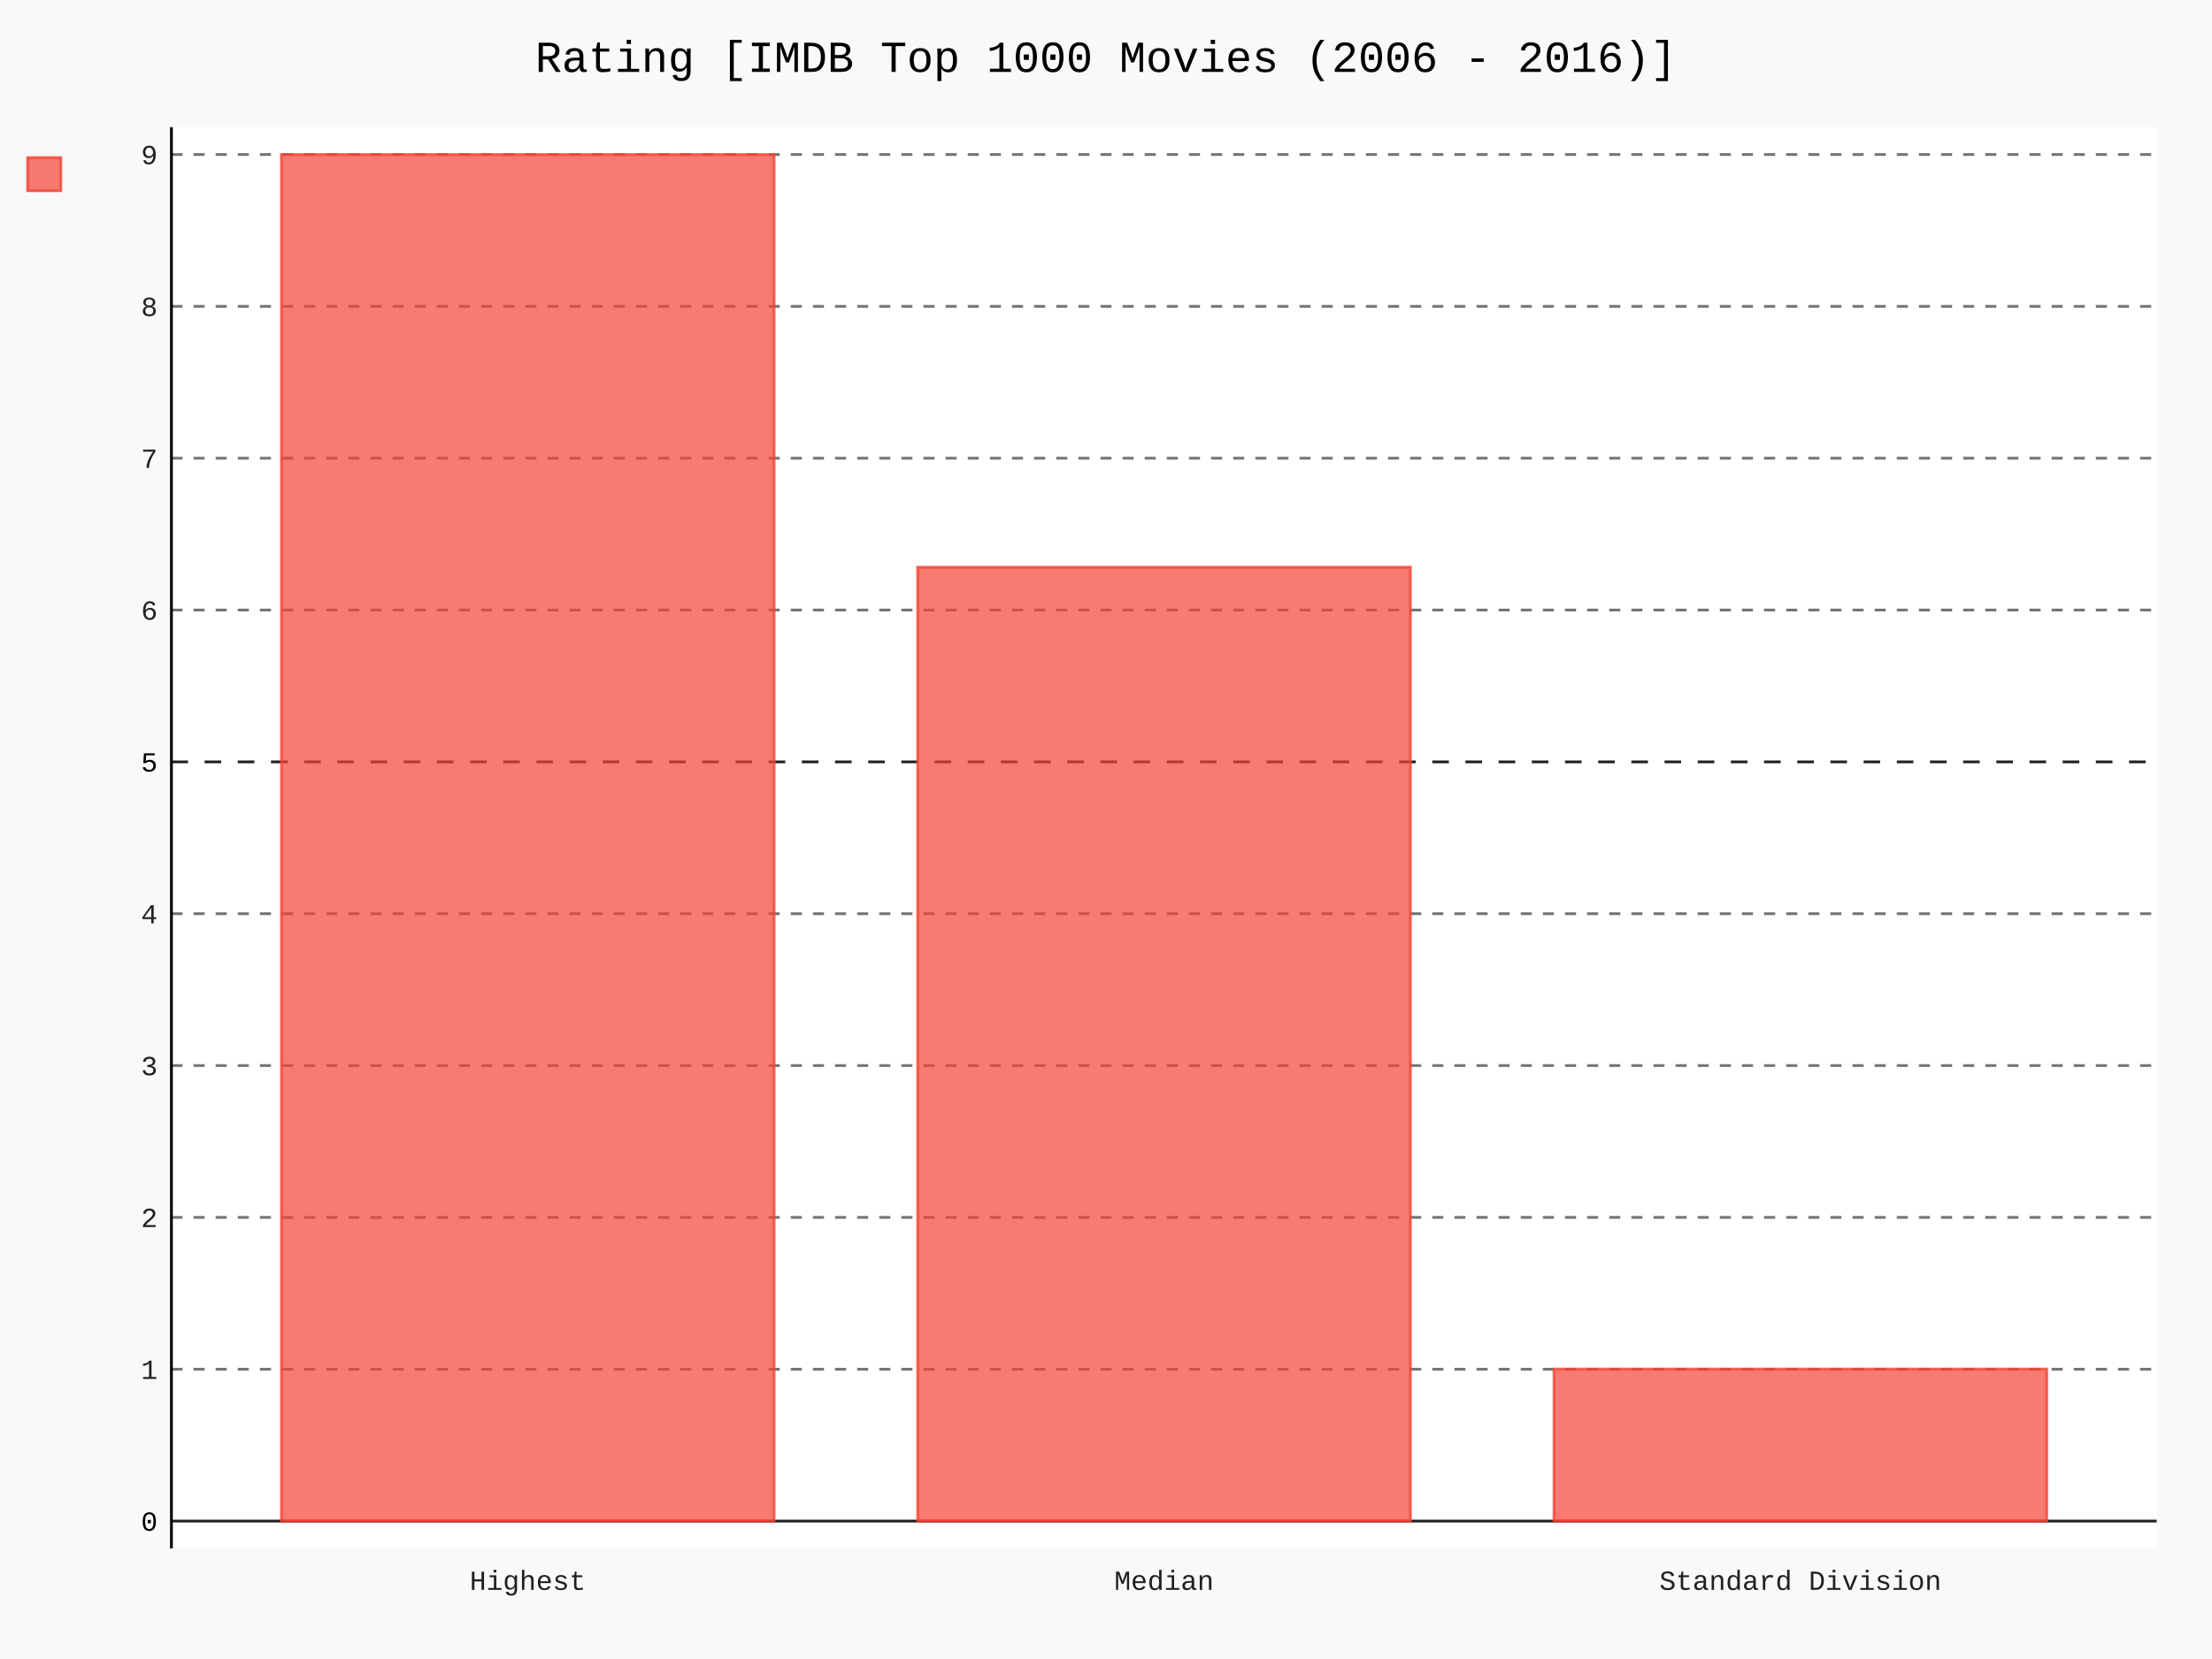
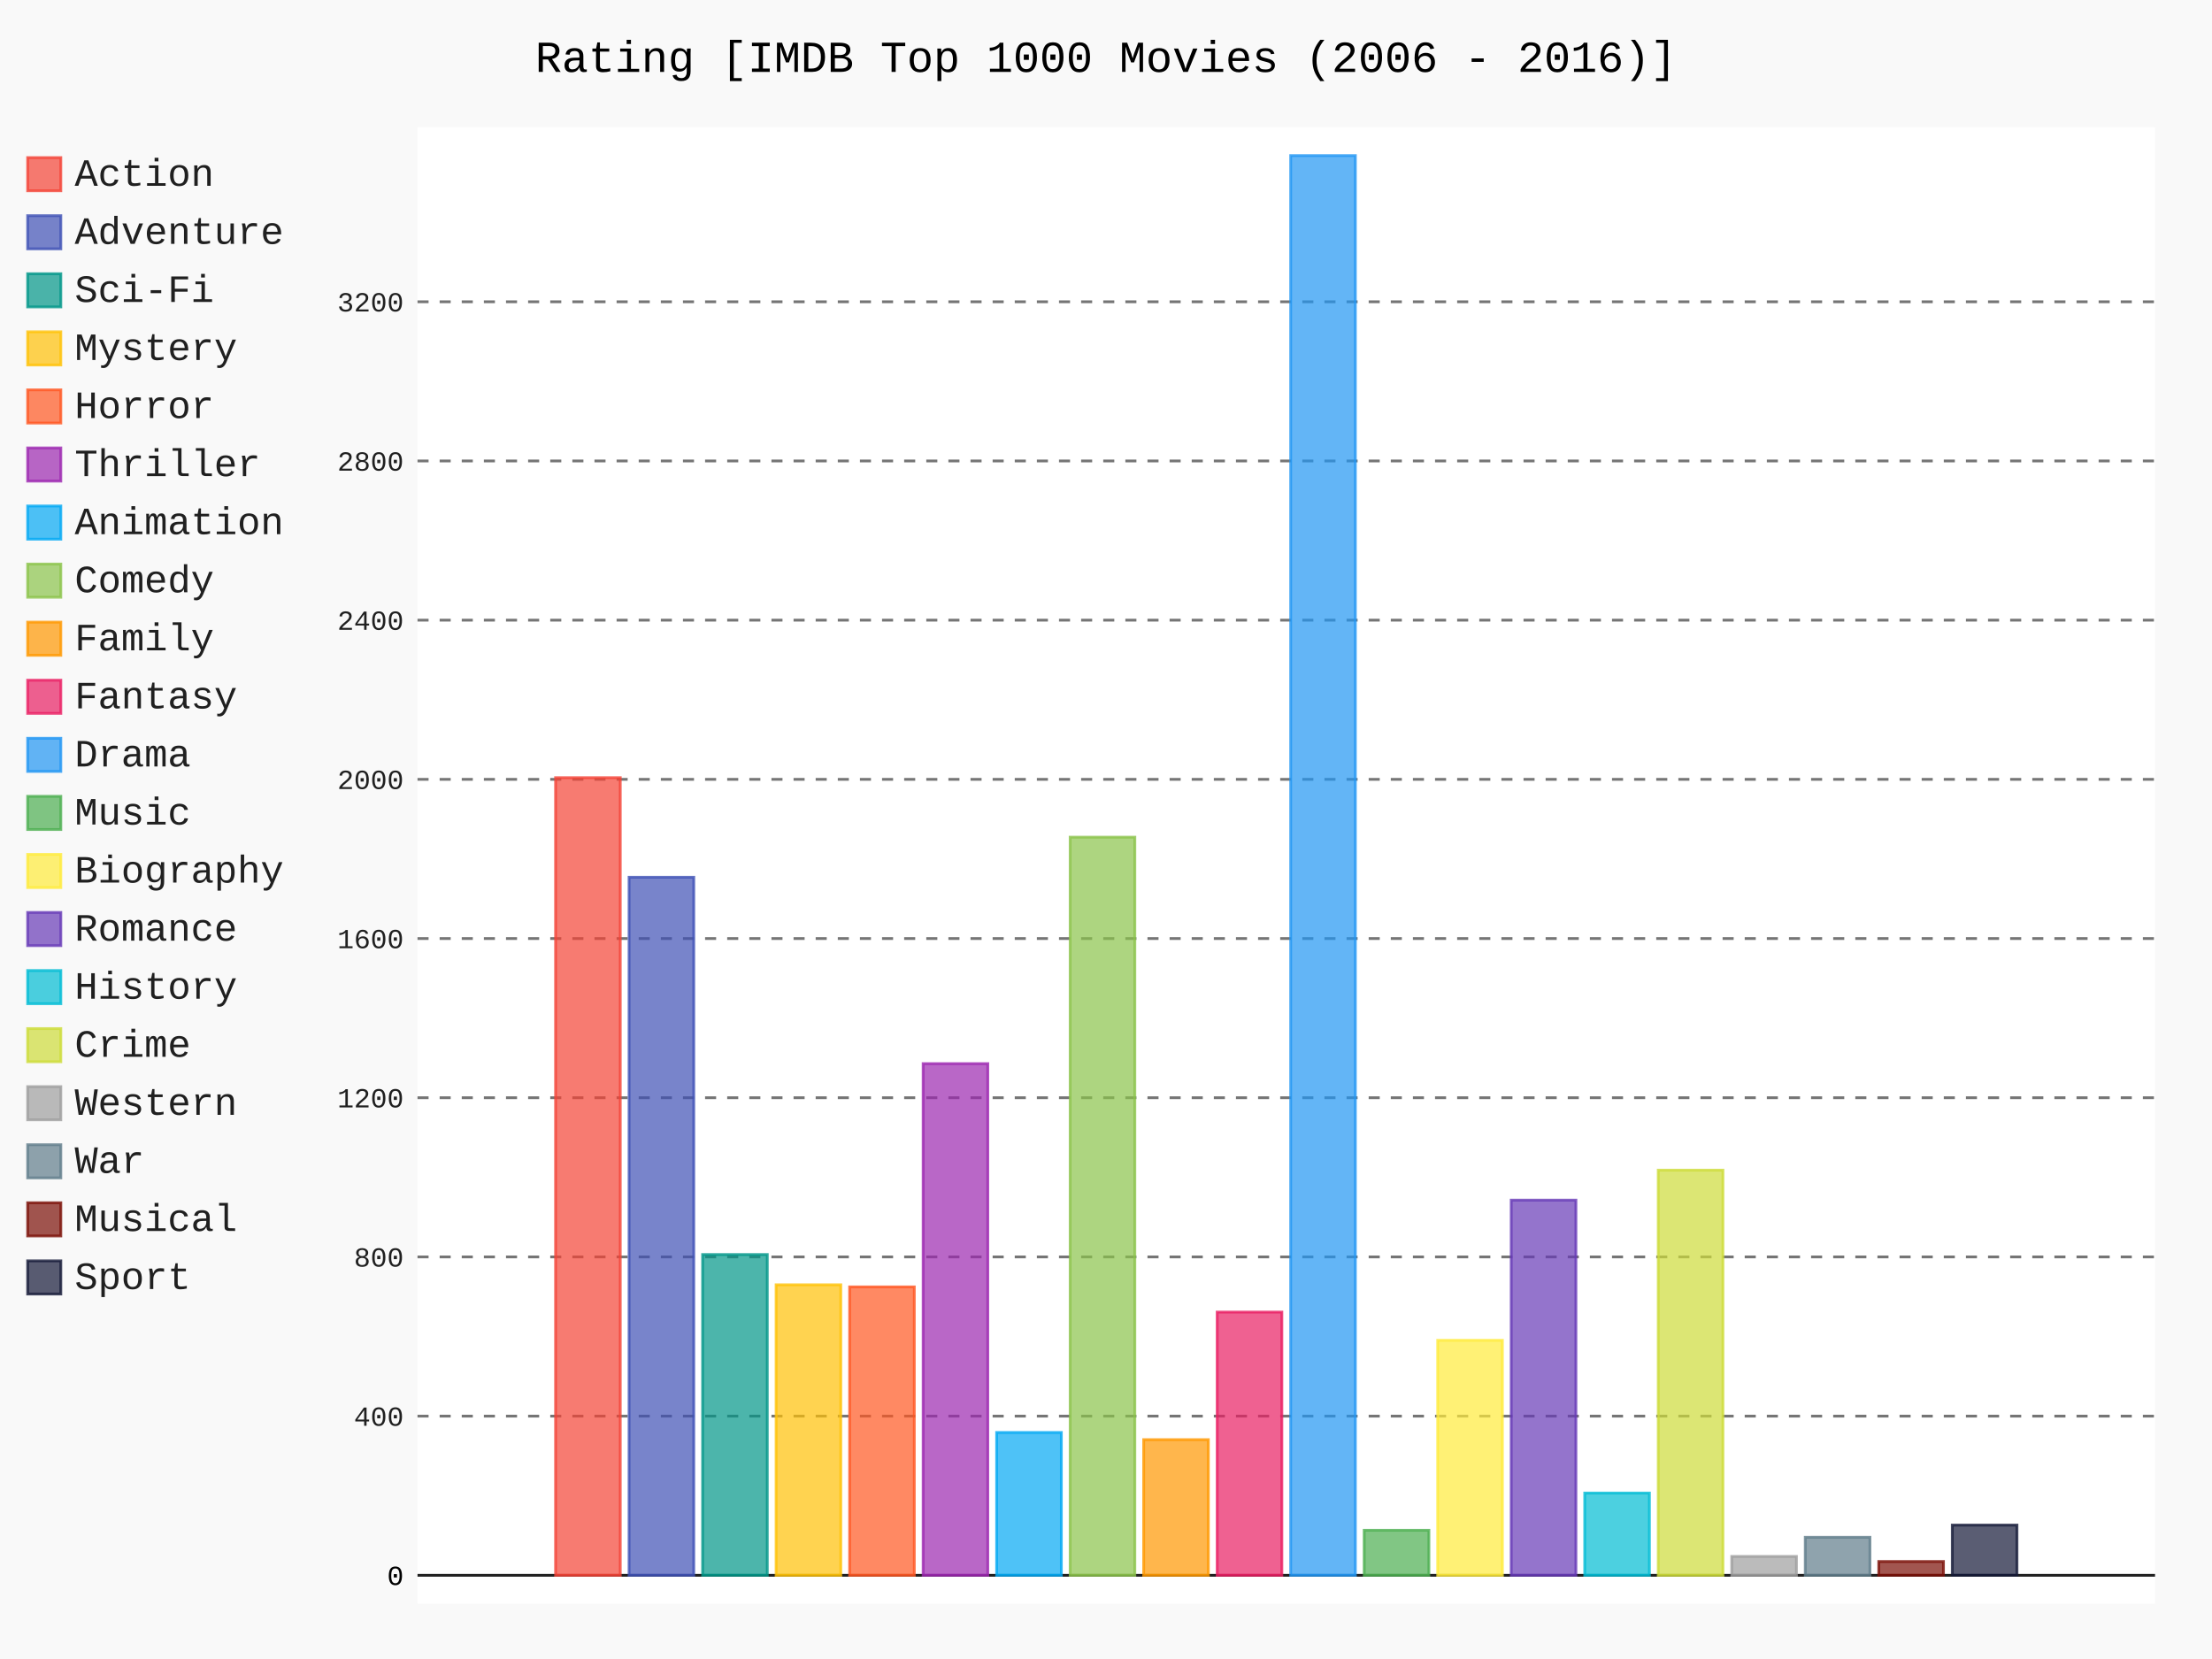
- <svg xmlns="http://www.w3.org/2000/svg" class="pygal-chart" id="chart-4f3f66e5-e4a2-46e6-8663-b994cd887071" viewBox="0 0 800 600">
+ <svg xmlns="http://www.w3.org/2000/svg" class="pygal-chart" id="chart-98b86a41-6d4a-4e68-a3ee-4b980e0b63e4" viewBox="0 0 800 600">
  <defs>
-     <style type="text/css">#chart-4f3f66e5-e4a2-46e6-8663-b994cd887071{-webkit-user-select:none;-webkit-font-smoothing:antialiased;font-family:Consolas,"Liberation Mono",Menlo,Courier,monospace}#chart-4f3f66e5-e4a2-46e6-8663-b994cd887071 .title{font-family:Consolas,"Liberation Mono",Menlo,Courier,monospace;font-size:16px}#chart-4f3f66e5-e4a2-46e6-8663-b994cd887071 .legends .legend text{font-family:Consolas,"Liberation Mono",Menlo,Courier,monospace;font-size:14px}#chart-4f3f66e5-e4a2-46e6-8663-b994cd887071 .axis text{font-family:Consolas,"Liberation Mono",Menlo,Courier,monospace;font-size:10px}#chart-4f3f66e5-e4a2-46e6-8663-b994cd887071 .axis text.major{font-family:Consolas,"Liberation Mono",Menlo,Courier,monospace;font-size:10px}#chart-4f3f66e5-e4a2-46e6-8663-b994cd887071 .text-overlay text.value{font-family:Consolas,"Liberation Mono",Menlo,Courier,monospace;font-size:16px}#chart-4f3f66e5-e4a2-46e6-8663-b994cd887071 .text-overlay text.label{font-family:Consolas,"Liberation Mono",Menlo,Courier,monospace;font-size:10px}#chart-4f3f66e5-e4a2-46e6-8663-b994cd887071 .tooltip{font-family:Consolas,"Liberation Mono",Menlo,Courier,monospace;font-size:14px}#chart-4f3f66e5-e4a2-46e6-8663-b994cd887071 text.no_data{font-family:Consolas,"Liberation Mono",Menlo,Courier,monospace;font-size:64px}
- #chart-4f3f66e5-e4a2-46e6-8663-b994cd887071{background-color:rgba(249,249,249,1)}#chart-4f3f66e5-e4a2-46e6-8663-b994cd887071 path,#chart-4f3f66e5-e4a2-46e6-8663-b994cd887071 line,#chart-4f3f66e5-e4a2-46e6-8663-b994cd887071 rect,#chart-4f3f66e5-e4a2-46e6-8663-b994cd887071 circle{-webkit-transition:150ms;-moz-transition:150ms;transition:150ms}#chart-4f3f66e5-e4a2-46e6-8663-b994cd887071 .graph &gt; .background{fill:rgba(249,249,249,1)}#chart-4f3f66e5-e4a2-46e6-8663-b994cd887071 .plot &gt; .background{fill:rgba(255,255,255,1)}#chart-4f3f66e5-e4a2-46e6-8663-b994cd887071 .graph{fill:rgba(0,0,0,.87)}#chart-4f3f66e5-e4a2-46e6-8663-b994cd887071 text.no_data{fill:rgba(0,0,0,1)}#chart-4f3f66e5-e4a2-46e6-8663-b994cd887071 .title{fill:rgba(0,0,0,1)}#chart-4f3f66e5-e4a2-46e6-8663-b994cd887071 .legends .legend text{fill:rgba(0,0,0,.87)}#chart-4f3f66e5-e4a2-46e6-8663-b994cd887071 .legends .legend:hover text{fill:rgba(0,0,0,1)}#chart-4f3f66e5-e4a2-46e6-8663-b994cd887071 .axis .line{stroke:rgba(0,0,0,1)}#chart-4f3f66e5-e4a2-46e6-8663-b994cd887071 .axis .guide.line{stroke:rgba(0,0,0,.54)}#chart-4f3f66e5-e4a2-46e6-8663-b994cd887071 .axis .major.line{stroke:rgba(0,0,0,.87)}#chart-4f3f66e5-e4a2-46e6-8663-b994cd887071 .axis text.major{fill:rgba(0,0,0,1)}#chart-4f3f66e5-e4a2-46e6-8663-b994cd887071 .axis.y .guides:hover .guide.line,#chart-4f3f66e5-e4a2-46e6-8663-b994cd887071 .line-graph .axis.x .guides:hover .guide.line,#chart-4f3f66e5-e4a2-46e6-8663-b994cd887071 .stackedline-graph .axis.x .guides:hover .guide.line,#chart-4f3f66e5-e4a2-46e6-8663-b994cd887071 .xy-graph .axis.x .guides:hover .guide.line{stroke:rgba(0,0,0,1)}#chart-4f3f66e5-e4a2-46e6-8663-b994cd887071 .axis .guides:hover text{fill:rgba(0,0,0,1)}#chart-4f3f66e5-e4a2-46e6-8663-b994cd887071 .reactive{fill-opacity:.7;stroke-opacity:.8}#chart-4f3f66e5-e4a2-46e6-8663-b994cd887071 .ci{stroke:rgba(0,0,0,.87)}#chart-4f3f66e5-e4a2-46e6-8663-b994cd887071 .reactive.active,#chart-4f3f66e5-e4a2-46e6-8663-b994cd887071 .active .reactive{fill-opacity:.8;stroke-opacity:.9;stroke-width:4}#chart-4f3f66e5-e4a2-46e6-8663-b994cd887071 .ci .reactive.active{stroke-width:1.5}#chart-4f3f66e5-e4a2-46e6-8663-b994cd887071 .series text{fill:rgba(0,0,0,1)}#chart-4f3f66e5-e4a2-46e6-8663-b994cd887071 .tooltip rect{fill:rgba(255,255,255,1);stroke:rgba(0,0,0,1);-webkit-transition:opacity 150ms;-moz-transition:opacity 150ms;transition:opacity 150ms}#chart-4f3f66e5-e4a2-46e6-8663-b994cd887071 .tooltip .label{fill:rgba(0,0,0,.87)}#chart-4f3f66e5-e4a2-46e6-8663-b994cd887071 .tooltip .label{fill:rgba(0,0,0,.87)}#chart-4f3f66e5-e4a2-46e6-8663-b994cd887071 .tooltip .legend{font-size:.8em;fill:rgba(0,0,0,.54)}#chart-4f3f66e5-e4a2-46e6-8663-b994cd887071 .tooltip .x_label{font-size:.6em;fill:rgba(0,0,0,1)}#chart-4f3f66e5-e4a2-46e6-8663-b994cd887071 .tooltip .xlink{font-size:.5em;text-decoration:underline}#chart-4f3f66e5-e4a2-46e6-8663-b994cd887071 .tooltip .value{font-size:1.5em}#chart-4f3f66e5-e4a2-46e6-8663-b994cd887071 .bound{font-size:.5em}#chart-4f3f66e5-e4a2-46e6-8663-b994cd887071 .max-value{font-size:.75em;fill:rgba(0,0,0,.54)}#chart-4f3f66e5-e4a2-46e6-8663-b994cd887071 .map-element{fill:rgba(255,255,255,1);stroke:rgba(0,0,0,.54) !important}#chart-4f3f66e5-e4a2-46e6-8663-b994cd887071 .map-element .reactive{fill-opacity:inherit;stroke-opacity:inherit}#chart-4f3f66e5-e4a2-46e6-8663-b994cd887071 .color-0,#chart-4f3f66e5-e4a2-46e6-8663-b994cd887071 .color-0 a:visited{stroke:#F44336;fill:#F44336}#chart-4f3f66e5-e4a2-46e6-8663-b994cd887071 .text-overlay .color-0 text{fill:black}
- #chart-4f3f66e5-e4a2-46e6-8663-b994cd887071 text.no_data{text-anchor:middle}#chart-4f3f66e5-e4a2-46e6-8663-b994cd887071 .guide.line{fill:none}#chart-4f3f66e5-e4a2-46e6-8663-b994cd887071 .centered{text-anchor:middle}#chart-4f3f66e5-e4a2-46e6-8663-b994cd887071 .title{text-anchor:middle}#chart-4f3f66e5-e4a2-46e6-8663-b994cd887071 .legends .legend text{fill-opacity:1}#chart-4f3f66e5-e4a2-46e6-8663-b994cd887071 .axis.x text{text-anchor:middle}#chart-4f3f66e5-e4a2-46e6-8663-b994cd887071 .axis.x:not(.web) text[transform]{text-anchor:start}#chart-4f3f66e5-e4a2-46e6-8663-b994cd887071 .axis.x:not(.web) text[transform].backwards{text-anchor:end}#chart-4f3f66e5-e4a2-46e6-8663-b994cd887071 .axis.y text{text-anchor:end}#chart-4f3f66e5-e4a2-46e6-8663-b994cd887071 .axis.y text[transform].backwards{text-anchor:start}#chart-4f3f66e5-e4a2-46e6-8663-b994cd887071 .axis.y2 text{text-anchor:start}#chart-4f3f66e5-e4a2-46e6-8663-b994cd887071 .axis.y2 text[transform].backwards{text-anchor:end}#chart-4f3f66e5-e4a2-46e6-8663-b994cd887071 .axis .guide.line{stroke-dasharray:4,4}#chart-4f3f66e5-e4a2-46e6-8663-b994cd887071 .axis .major.guide.line{stroke-dasharray:6,6}#chart-4f3f66e5-e4a2-46e6-8663-b994cd887071 .horizontal .axis.y .guide.line,#chart-4f3f66e5-e4a2-46e6-8663-b994cd887071 .horizontal .axis.y2 .guide.line,#chart-4f3f66e5-e4a2-46e6-8663-b994cd887071 .vertical .axis.x .guide.line{opacity:0}#chart-4f3f66e5-e4a2-46e6-8663-b994cd887071 .horizontal .axis.always_show .guide.line,#chart-4f3f66e5-e4a2-46e6-8663-b994cd887071 .vertical .axis.always_show .guide.line{opacity:1 !important}#chart-4f3f66e5-e4a2-46e6-8663-b994cd887071 .axis.y .guides:hover .guide.line,#chart-4f3f66e5-e4a2-46e6-8663-b994cd887071 .axis.y2 .guides:hover .guide.line,#chart-4f3f66e5-e4a2-46e6-8663-b994cd887071 .axis.x .guides:hover .guide.line{opacity:1}#chart-4f3f66e5-e4a2-46e6-8663-b994cd887071 .axis .guides:hover text{opacity:1}#chart-4f3f66e5-e4a2-46e6-8663-b994cd887071 .nofill{fill:none}#chart-4f3f66e5-e4a2-46e6-8663-b994cd887071 .subtle-fill{fill-opacity:.2}#chart-4f3f66e5-e4a2-46e6-8663-b994cd887071 .dot{stroke-width:1px;fill-opacity:1}#chart-4f3f66e5-e4a2-46e6-8663-b994cd887071 .dot.active{stroke-width:5px}#chart-4f3f66e5-e4a2-46e6-8663-b994cd887071 .dot.negative{fill:transparent}#chart-4f3f66e5-e4a2-46e6-8663-b994cd887071 text,#chart-4f3f66e5-e4a2-46e6-8663-b994cd887071 tspan{stroke:none !important}#chart-4f3f66e5-e4a2-46e6-8663-b994cd887071 .series text.active{opacity:1}#chart-4f3f66e5-e4a2-46e6-8663-b994cd887071 .tooltip rect{fill-opacity:.95;stroke-width:.5}#chart-4f3f66e5-e4a2-46e6-8663-b994cd887071 .tooltip text{fill-opacity:1}#chart-4f3f66e5-e4a2-46e6-8663-b994cd887071 .showable{visibility:hidden}#chart-4f3f66e5-e4a2-46e6-8663-b994cd887071 .showable.shown{visibility:visible}#chart-4f3f66e5-e4a2-46e6-8663-b994cd887071 .gauge-background{fill:rgba(229,229,229,1);stroke:none}#chart-4f3f66e5-e4a2-46e6-8663-b994cd887071 .bg-lines{stroke:rgba(249,249,249,1);stroke-width:2px}</style>
+     <style type="text/css">#chart-98b86a41-6d4a-4e68-a3ee-4b980e0b63e4{-webkit-user-select:none;-webkit-font-smoothing:antialiased;font-family:Consolas,"Liberation Mono",Menlo,Courier,monospace}#chart-98b86a41-6d4a-4e68-a3ee-4b980e0b63e4 .title{font-family:Consolas,"Liberation Mono",Menlo,Courier,monospace;font-size:16px}#chart-98b86a41-6d4a-4e68-a3ee-4b980e0b63e4 .legends .legend text{font-family:Consolas,"Liberation Mono",Menlo,Courier,monospace;font-size:14px}#chart-98b86a41-6d4a-4e68-a3ee-4b980e0b63e4 .axis text{font-family:Consolas,"Liberation Mono",Menlo,Courier,monospace;font-size:10px}#chart-98b86a41-6d4a-4e68-a3ee-4b980e0b63e4 .axis text.major{font-family:Consolas,"Liberation Mono",Menlo,Courier,monospace;font-size:10px}#chart-98b86a41-6d4a-4e68-a3ee-4b980e0b63e4 .text-overlay text.value{font-family:Consolas,"Liberation Mono",Menlo,Courier,monospace;font-size:16px}#chart-98b86a41-6d4a-4e68-a3ee-4b980e0b63e4 .text-overlay text.label{font-family:Consolas,"Liberation Mono",Menlo,Courier,monospace;font-size:10px}#chart-98b86a41-6d4a-4e68-a3ee-4b980e0b63e4 .tooltip{font-family:Consolas,"Liberation Mono",Menlo,Courier,monospace;font-size:14px}#chart-98b86a41-6d4a-4e68-a3ee-4b980e0b63e4 text.no_data{font-family:Consolas,"Liberation Mono",Menlo,Courier,monospace;font-size:64px}
+ #chart-98b86a41-6d4a-4e68-a3ee-4b980e0b63e4{background-color:rgba(249,249,249,1)}#chart-98b86a41-6d4a-4e68-a3ee-4b980e0b63e4 path,#chart-98b86a41-6d4a-4e68-a3ee-4b980e0b63e4 line,#chart-98b86a41-6d4a-4e68-a3ee-4b980e0b63e4 rect,#chart-98b86a41-6d4a-4e68-a3ee-4b980e0b63e4 circle{-webkit-transition:150ms;-moz-transition:150ms;transition:150ms}#chart-98b86a41-6d4a-4e68-a3ee-4b980e0b63e4 .graph &gt; .background{fill:rgba(249,249,249,1)}#chart-98b86a41-6d4a-4e68-a3ee-4b980e0b63e4 .plot &gt; .background{fill:rgba(255,255,255,1)}#chart-98b86a41-6d4a-4e68-a3ee-4b980e0b63e4 .graph{fill:rgba(0,0,0,.87)}#chart-98b86a41-6d4a-4e68-a3ee-4b980e0b63e4 text.no_data{fill:rgba(0,0,0,1)}#chart-98b86a41-6d4a-4e68-a3ee-4b980e0b63e4 .title{fill:rgba(0,0,0,1)}#chart-98b86a41-6d4a-4e68-a3ee-4b980e0b63e4 .legends .legend text{fill:rgba(0,0,0,.87)}#chart-98b86a41-6d4a-4e68-a3ee-4b980e0b63e4 .legends .legend:hover text{fill:rgba(0,0,0,1)}#chart-98b86a41-6d4a-4e68-a3ee-4b980e0b63e4 .axis .line{stroke:rgba(0,0,0,1)}#chart-98b86a41-6d4a-4e68-a3ee-4b980e0b63e4 .axis .guide.line{stroke:rgba(0,0,0,.54)}#chart-98b86a41-6d4a-4e68-a3ee-4b980e0b63e4 .axis .major.line{stroke:rgba(0,0,0,.87)}#chart-98b86a41-6d4a-4e68-a3ee-4b980e0b63e4 .axis text.major{fill:rgba(0,0,0,1)}#chart-98b86a41-6d4a-4e68-a3ee-4b980e0b63e4 .axis.y .guides:hover .guide.line,#chart-98b86a41-6d4a-4e68-a3ee-4b980e0b63e4 .line-graph .axis.x .guides:hover .guide.line,#chart-98b86a41-6d4a-4e68-a3ee-4b980e0b63e4 .stackedline-graph .axis.x .guides:hover .guide.line,#chart-98b86a41-6d4a-4e68-a3ee-4b980e0b63e4 .xy-graph .axis.x .guides:hover .guide.line{stroke:rgba(0,0,0,1)}#chart-98b86a41-6d4a-4e68-a3ee-4b980e0b63e4 .axis .guides:hover text{fill:rgba(0,0,0,1)}#chart-98b86a41-6d4a-4e68-a3ee-4b980e0b63e4 .reactive{fill-opacity:.7;stroke-opacity:.8}#chart-98b86a41-6d4a-4e68-a3ee-4b980e0b63e4 .ci{stroke:rgba(0,0,0,.87)}#chart-98b86a41-6d4a-4e68-a3ee-4b980e0b63e4 .reactive.active,#chart-98b86a41-6d4a-4e68-a3ee-4b980e0b63e4 .active .reactive{fill-opacity:.8;stroke-opacity:.9;stroke-width:4}#chart-98b86a41-6d4a-4e68-a3ee-4b980e0b63e4 .ci .reactive.active{stroke-width:1.5}#chart-98b86a41-6d4a-4e68-a3ee-4b980e0b63e4 .series text{fill:rgba(0,0,0,1)}#chart-98b86a41-6d4a-4e68-a3ee-4b980e0b63e4 .tooltip rect{fill:rgba(255,255,255,1);stroke:rgba(0,0,0,1);-webkit-transition:opacity 150ms;-moz-transition:opacity 150ms;transition:opacity 150ms}#chart-98b86a41-6d4a-4e68-a3ee-4b980e0b63e4 .tooltip .label{fill:rgba(0,0,0,.87)}#chart-98b86a41-6d4a-4e68-a3ee-4b980e0b63e4 .tooltip .label{fill:rgba(0,0,0,.87)}#chart-98b86a41-6d4a-4e68-a3ee-4b980e0b63e4 .tooltip .legend{font-size:.8em;fill:rgba(0,0,0,.54)}#chart-98b86a41-6d4a-4e68-a3ee-4b980e0b63e4 .tooltip .x_label{font-size:.6em;fill:rgba(0,0,0,1)}#chart-98b86a41-6d4a-4e68-a3ee-4b980e0b63e4 .tooltip .xlink{font-size:.5em;text-decoration:underline}#chart-98b86a41-6d4a-4e68-a3ee-4b980e0b63e4 .tooltip .value{font-size:1.5em}#chart-98b86a41-6d4a-4e68-a3ee-4b980e0b63e4 .bound{font-size:.5em}#chart-98b86a41-6d4a-4e68-a3ee-4b980e0b63e4 .max-value{font-size:.75em;fill:rgba(0,0,0,.54)}#chart-98b86a41-6d4a-4e68-a3ee-4b980e0b63e4 .map-element{fill:rgba(255,255,255,1);stroke:rgba(0,0,0,.54) !important}#chart-98b86a41-6d4a-4e68-a3ee-4b980e0b63e4 .map-element .reactive{fill-opacity:inherit;stroke-opacity:inherit}#chart-98b86a41-6d4a-4e68-a3ee-4b980e0b63e4 .color-0,#chart-98b86a41-6d4a-4e68-a3ee-4b980e0b63e4 .color-0 a:visited{stroke:#f44336;fill:#f44336}#chart-98b86a41-6d4a-4e68-a3ee-4b980e0b63e4 .color-1,#chart-98b86a41-6d4a-4e68-a3ee-4b980e0b63e4 .color-1 a:visited{stroke:#3f51b5;fill:#3f51b5}#chart-98b86a41-6d4a-4e68-a3ee-4b980e0b63e4 .color-2,#chart-98b86a41-6d4a-4e68-a3ee-4b980e0b63e4 .color-2 a:visited{stroke:#009688;fill:#009688}#chart-98b86a41-6d4a-4e68-a3ee-4b980e0b63e4 .color-3,#chart-98b86a41-6d4a-4e68-a3ee-4b980e0b63e4 .color-3 a:visited{stroke:#ffc107;fill:#ffc107}#chart-98b86a41-6d4a-4e68-a3ee-4b980e0b63e4 .color-4,#chart-98b86a41-6d4a-4e68-a3ee-4b980e0b63e4 .color-4 a:visited{stroke:#ff5722;fill:#ff5722}#chart-98b86a41-6d4a-4e68-a3ee-4b980e0b63e4 .color-5,#chart-98b86a41-6d4a-4e68-a3ee-4b980e0b63e4 .color-5 a:visited{stroke:#9c27b0;fill:#9c27b0}#chart-98b86a41-6d4a-4e68-a3ee-4b980e0b63e4 .color-6,#chart-98b86a41-6d4a-4e68-a3ee-4b980e0b63e4 .color-6 a:visited{stroke:#03a9f4;fill:#03a9f4}#chart-98b86a41-6d4a-4e68-a3ee-4b980e0b63e4 .color-7,#chart-98b86a41-6d4a-4e68-a3ee-4b980e0b63e4 .color-7 a:visited{stroke:#8bc34a;fill:#8bc34a}#chart-98b86a41-6d4a-4e68-a3ee-4b980e0b63e4 .color-8,#chart-98b86a41-6d4a-4e68-a3ee-4b980e0b63e4 .color-8 a:visited{stroke:#ff9800;fill:#ff9800}#chart-98b86a41-6d4a-4e68-a3ee-4b980e0b63e4 .color-9,#chart-98b86a41-6d4a-4e68-a3ee-4b980e0b63e4 .color-9 a:visited{stroke:#e91e63;fill:#e91e63}#chart-98b86a41-6d4a-4e68-a3ee-4b980e0b63e4 .color-10,#chart-98b86a41-6d4a-4e68-a3ee-4b980e0b63e4 .color-10 a:visited{stroke:#2196f3;fill:#2196f3}#chart-98b86a41-6d4a-4e68-a3ee-4b980e0b63e4 .color-11,#chart-98b86a41-6d4a-4e68-a3ee-4b980e0b63e4 .color-11 a:visited{stroke:#4caf50;fill:#4caf50}#chart-98b86a41-6d4a-4e68-a3ee-4b980e0b63e4 .color-12,#chart-98b86a41-6d4a-4e68-a3ee-4b980e0b63e4 .color-12 a:visited{stroke:#ffeb3b;fill:#ffeb3b}#chart-98b86a41-6d4a-4e68-a3ee-4b980e0b63e4 .color-13,#chart-98b86a41-6d4a-4e68-a3ee-4b980e0b63e4 .color-13 a:visited{stroke:#673ab7;fill:#673ab7}#chart-98b86a41-6d4a-4e68-a3ee-4b980e0b63e4 .color-14,#chart-98b86a41-6d4a-4e68-a3ee-4b980e0b63e4 .color-14 a:visited{stroke:#00bcd4;fill:#00bcd4}#chart-98b86a41-6d4a-4e68-a3ee-4b980e0b63e4 .color-15,#chart-98b86a41-6d4a-4e68-a3ee-4b980e0b63e4 .color-15 a:visited{stroke:#cddc39;fill:#cddc39}#chart-98b86a41-6d4a-4e68-a3ee-4b980e0b63e4 .color-16,#chart-98b86a41-6d4a-4e68-a3ee-4b980e0b63e4 .color-16 a:visited{stroke:#9e9e9e;fill:#9e9e9e}#chart-98b86a41-6d4a-4e68-a3ee-4b980e0b63e4 .color-17,#chart-98b86a41-6d4a-4e68-a3ee-4b980e0b63e4 .color-17 a:visited{stroke:#607d8b;fill:#607d8b}#chart-98b86a41-6d4a-4e68-a3ee-4b980e0b63e4 .color-18,#chart-98b86a41-6d4a-4e68-a3ee-4b980e0b63e4 .color-18 a:visited{stroke:#7b0f07;fill:#7b0f07}#chart-98b86a41-6d4a-4e68-a3ee-4b980e0b63e4 .color-19,#chart-98b86a41-6d4a-4e68-a3ee-4b980e0b63e4 .color-19 a:visited{stroke:#141938;fill:#141938}#chart-98b86a41-6d4a-4e68-a3ee-4b980e0b63e4 .text-overlay .color-0 text{fill:black}#chart-98b86a41-6d4a-4e68-a3ee-4b980e0b63e4 .text-overlay .color-1 text{fill:black}#chart-98b86a41-6d4a-4e68-a3ee-4b980e0b63e4 .text-overlay .color-2 text{fill:black}#chart-98b86a41-6d4a-4e68-a3ee-4b980e0b63e4 .text-overlay .color-3 text{fill:black}#chart-98b86a41-6d4a-4e68-a3ee-4b980e0b63e4 .text-overlay .color-4 text{fill:black}#chart-98b86a41-6d4a-4e68-a3ee-4b980e0b63e4 .text-overlay .color-5 text{fill:black}#chart-98b86a41-6d4a-4e68-a3ee-4b980e0b63e4 .text-overlay .color-6 text{fill:black}#chart-98b86a41-6d4a-4e68-a3ee-4b980e0b63e4 .text-overlay .color-7 text{fill:black}#chart-98b86a41-6d4a-4e68-a3ee-4b980e0b63e4 .text-overlay .color-8 text{fill:black}#chart-98b86a41-6d4a-4e68-a3ee-4b980e0b63e4 .text-overlay .color-9 text{fill:black}#chart-98b86a41-6d4a-4e68-a3ee-4b980e0b63e4 .text-overlay .color-10 text{fill:black}#chart-98b86a41-6d4a-4e68-a3ee-4b980e0b63e4 .text-overlay .color-11 text{fill:black}#chart-98b86a41-6d4a-4e68-a3ee-4b980e0b63e4 .text-overlay .color-12 text{fill:black}#chart-98b86a41-6d4a-4e68-a3ee-4b980e0b63e4 .text-overlay .color-13 text{fill:black}#chart-98b86a41-6d4a-4e68-a3ee-4b980e0b63e4 .text-overlay .color-14 text{fill:black}#chart-98b86a41-6d4a-4e68-a3ee-4b980e0b63e4 .text-overlay .color-15 text{fill:black}#chart-98b86a41-6d4a-4e68-a3ee-4b980e0b63e4 .text-overlay .color-16 text{fill:black}#chart-98b86a41-6d4a-4e68-a3ee-4b980e0b63e4 .text-overlay .color-17 text{fill:black}#chart-98b86a41-6d4a-4e68-a3ee-4b980e0b63e4 .text-overlay .color-18 text{fill:black}#chart-98b86a41-6d4a-4e68-a3ee-4b980e0b63e4 .text-overlay .color-19 text{fill:white}
+ #chart-98b86a41-6d4a-4e68-a3ee-4b980e0b63e4 text.no_data{text-anchor:middle}#chart-98b86a41-6d4a-4e68-a3ee-4b980e0b63e4 .guide.line{fill:none}#chart-98b86a41-6d4a-4e68-a3ee-4b980e0b63e4 .centered{text-anchor:middle}#chart-98b86a41-6d4a-4e68-a3ee-4b980e0b63e4 .title{text-anchor:middle}#chart-98b86a41-6d4a-4e68-a3ee-4b980e0b63e4 .legends .legend text{fill-opacity:1}#chart-98b86a41-6d4a-4e68-a3ee-4b980e0b63e4 .axis.x text{text-anchor:middle}#chart-98b86a41-6d4a-4e68-a3ee-4b980e0b63e4 .axis.x:not(.web) text[transform]{text-anchor:start}#chart-98b86a41-6d4a-4e68-a3ee-4b980e0b63e4 .axis.x:not(.web) text[transform].backwards{text-anchor:end}#chart-98b86a41-6d4a-4e68-a3ee-4b980e0b63e4 .axis.y text{text-anchor:end}#chart-98b86a41-6d4a-4e68-a3ee-4b980e0b63e4 .axis.y text[transform].backwards{text-anchor:start}#chart-98b86a41-6d4a-4e68-a3ee-4b980e0b63e4 .axis.y2 text{text-anchor:start}#chart-98b86a41-6d4a-4e68-a3ee-4b980e0b63e4 .axis.y2 text[transform].backwards{text-anchor:end}#chart-98b86a41-6d4a-4e68-a3ee-4b980e0b63e4 .axis .guide.line{stroke-dasharray:4,4}#chart-98b86a41-6d4a-4e68-a3ee-4b980e0b63e4 .axis .major.guide.line{stroke-dasharray:6,6}#chart-98b86a41-6d4a-4e68-a3ee-4b980e0b63e4 .horizontal .axis.y .guide.line,#chart-98b86a41-6d4a-4e68-a3ee-4b980e0b63e4 .horizontal .axis.y2 .guide.line,#chart-98b86a41-6d4a-4e68-a3ee-4b980e0b63e4 .vertical .axis.x .guide.line{opacity:0}#chart-98b86a41-6d4a-4e68-a3ee-4b980e0b63e4 .horizontal .axis.always_show .guide.line,#chart-98b86a41-6d4a-4e68-a3ee-4b980e0b63e4 .vertical .axis.always_show .guide.line{opacity:1 !important}#chart-98b86a41-6d4a-4e68-a3ee-4b980e0b63e4 .axis.y .guides:hover .guide.line,#chart-98b86a41-6d4a-4e68-a3ee-4b980e0b63e4 .axis.y2 .guides:hover .guide.line,#chart-98b86a41-6d4a-4e68-a3ee-4b980e0b63e4 .axis.x .guides:hover .guide.line{opacity:1}#chart-98b86a41-6d4a-4e68-a3ee-4b980e0b63e4 .axis .guides:hover text{opacity:1}#chart-98b86a41-6d4a-4e68-a3ee-4b980e0b63e4 .nofill{fill:none}#chart-98b86a41-6d4a-4e68-a3ee-4b980e0b63e4 .subtle-fill{fill-opacity:.2}#chart-98b86a41-6d4a-4e68-a3ee-4b980e0b63e4 .dot{stroke-width:1px;fill-opacity:1}#chart-98b86a41-6d4a-4e68-a3ee-4b980e0b63e4 .dot.active{stroke-width:5px}#chart-98b86a41-6d4a-4e68-a3ee-4b980e0b63e4 .dot.negative{fill:transparent}#chart-98b86a41-6d4a-4e68-a3ee-4b980e0b63e4 text,#chart-98b86a41-6d4a-4e68-a3ee-4b980e0b63e4 tspan{stroke:none !important}#chart-98b86a41-6d4a-4e68-a3ee-4b980e0b63e4 .series text.active{opacity:1}#chart-98b86a41-6d4a-4e68-a3ee-4b980e0b63e4 .tooltip rect{fill-opacity:.95;stroke-width:.5}#chart-98b86a41-6d4a-4e68-a3ee-4b980e0b63e4 .tooltip text{fill-opacity:1}#chart-98b86a41-6d4a-4e68-a3ee-4b980e0b63e4 .showable{visibility:hidden}#chart-98b86a41-6d4a-4e68-a3ee-4b980e0b63e4 .showable.shown{visibility:visible}#chart-98b86a41-6d4a-4e68-a3ee-4b980e0b63e4 .gauge-background{fill:rgba(229,229,229,1);stroke:none}#chart-98b86a41-6d4a-4e68-a3ee-4b980e0b63e4 .bg-lines{stroke:rgba(249,249,249,1);stroke-width:2px}</style>
  </defs>
  <g class="graph bar-graph vertical">
    <rect class="background" height="600" width="800" x="0" y="0" />
-     <g class="plot" transform="translate(62, 46)">
-       <rect class="background" height="514" width="718.0" x="0" y="0" />
+     <g class="plot" transform="translate(151, 46)">
+       <rect class="background" height="534" width="628.4" x="0" y="0" />
      <g class="axis y always_show">
        <g class="guides">
-           <path class="axis major line" d="M0 504.115 h718" />
-           <text class="major" x="-5" y="507.615">0</text>
-         </g>
-         <g class="guides">
-           <path class="guide line" d="M0 449.201 h718" />
-           <text class="" x="-5" y="452.701">1</text>
-         </g>
-         <g class="guides">
-           <path class="guide line" d="M0 394.286 h718" />
-           <text class="" x="-5" y="397.786">2</text>
-         </g>
-         <g class="guides">
-           <path class="guide line" d="M0 339.372 h718" />
-           <text class="" x="-5" y="342.872">3</text>
-         </g>
-         <g class="guides">
-           <path class="guide line" d="M0 284.457 h718" />
-           <text class="" x="-5" y="287.957">4</text>
-         </g>
-         <g class="guides">
-           <path class="major guide line" d="M0 229.543 h718" />
-           <text class="major" x="-5" y="233.043">5</text>
-         </g>
-         <g class="guides">
-           <path class="guide line" d="M0 174.628 h718" />
-           <text class="" x="-5" y="178.128">6</text>
-         </g>
-         <g class="guides">
-           <path class="guide line" d="M0 119.714 h718" />
-           <text class="" x="-5" y="123.214">7</text>
-         </g>
-         <g class="guides">
-           <path class="guide line" d="M0 64.799 h718" />
-           <text class="" x="-5" y="68.299">8</text>
-         </g>
-         <g class="guides">
-           <path class="guide line" d="M0 9.885 h718" />
-           <text class="" x="-5" y="13.385">9</text>
-         </g>
-       </g>
-       <g class="axis x">
-         <path class="line" d="M0 0 v514" />
-         <g class="guides">
-           <path class="guide line" d="M128.872 0 v514" />
-           <text class="" x="128.872" y="529.0">Highest</text>
-         </g>
-         <g class="guides">
-           <path class="guide line" d="M359 0 v514" />
-           <text class="" x="359.0" y="529.0">Median</text>
-         </g>
-         <g class="guides">
-           <path class="guide line" d="M589.128 0 v514" />
-           <text class="" x="589.128" y="529.0">Standard Division</text>
+           <path class="axis major line" d="M0 523.731 h628.4" />
+           <text class="major" x="-5" y="527.231">0</text>
+         </g>
+         <g class="guides">
+           <path class="guide line" d="M0 466.157 h628.4" />
+           <text class="" x="-5" y="469.657">400</text>
+         </g>
+         <g class="guides">
+           <path class="guide line" d="M0 408.582 h628.4" />
+           <text class="" x="-5" y="412.082">800</text>
+         </g>
+         <g class="guides">
+           <path class="guide line" d="M0 351.008 h628.4" />
+           <text class="" x="-5" y="354.508">1200</text>
+         </g>
+         <g class="guides">
+           <path class="guide line" d="M0 293.434 h628.4" />
+           <text class="" x="-5" y="296.934">1600</text>
+         </g>
+         <g class="guides">
+           <path class="guide line" d="M0 235.86 h628.4" />
+           <text class="" x="-5" y="239.36">2000</text>
+         </g>
+         <g class="guides">
+           <path class="guide line" d="M0 178.285 h628.4" />
+           <text class="" x="-5" y="181.785">2400</text>
+         </g>
+         <g class="guides">
+           <path class="guide line" d="M0 120.711 h628.4" />
+           <text class="" x="-5" y="124.211">2800</text>
+         </g>
+         <g class="guides">
+           <path class="guide line" d="M0 63.137 h628.4" />
+           <text class="" x="-5" y="66.637">3200</text>
        </g>
      </g>
      <g class="series serie-0 color-0">
        <g class="bars">
          <g class="bar">
-             <rect class="rect reactive tooltip-trigger" height="494.231" rx="0" ry="0" width="178.211" x="39.766" y="9.885" />
-           </g>
-           <g class="bar">
-             <rect class="rect reactive tooltip-trigger" height="344.973" rx="0" ry="0" width="178.211" x="269.894" y="159.142" />
-           </g>
-           <g class="bar">
-             <rect class="rect reactive tooltip-trigger" height="54.982" rx="0" ry="0" width="178.211" x="500.023" y="449.133" />
+             <rect class="rect reactive tooltip-trigger" height="288.476" rx="0" ry="0" width="23.396" x="49.934" y="235.255" />
+           </g>
+         </g>
+       </g>
+       <g class="series serie-1 color-1">
+         <g class="bars">
+           <g class="bar">
+             <rect class="rect reactive tooltip-trigger" height="252.463" rx="0" ry="0" width="23.396" x="76.52" y="271.268" />
+           </g>
+         </g>
+       </g>
+       <g class="series serie-2 color-2">
+         <g class="bars">
+           <g class="bar">
+             <rect class="rect reactive tooltip-trigger" height="116.012" rx="0" ry="0" width="23.396" x="103.106" y="407.719" />
+           </g>
+         </g>
+       </g>
+       <g class="series serie-3 color-3">
+         <g class="bars">
+           <g class="bar">
+             <rect class="rect reactive tooltip-trigger" height="105.073" rx="0" ry="0" width="23.396" x="129.692" y="418.658" />
+           </g>
+         </g>
+       </g>
+       <g class="series serie-4 color-4">
+         <g class="bars">
+           <g class="bar">
+             <rect class="rect reactive tooltip-trigger" height="104.31" rx="0" ry="0" width="23.396" x="156.278" y="419.421" />
+           </g>
+         </g>
+       </g>
+       <g class="series serie-5 color-5">
+         <g class="bars">
+           <g class="bar">
+             <rect class="rect reactive tooltip-trigger" height="185.058" rx="0" ry="0" width="23.396" x="182.864" y="338.673" />
+           </g>
+         </g>
+       </g>
+       <g class="series serie-6 color-6">
+         <g class="bars">
+           <g class="bar">
+             <rect class="rect reactive tooltip-trigger" height="51.658" rx="0" ry="0" width="23.396" x="209.451" y="472.072" />
+           </g>
+         </g>
+       </g>
+       <g class="series serie-7 color-7">
+         <g class="bars">
+           <g class="bar">
+             <rect class="rect reactive tooltip-trigger" height="266.957" rx="0" ry="0" width="23.396" x="236.037" y="256.773" />
+           </g>
+         </g>
+       </g>
+       <g class="series serie-8 color-8">
+         <g class="bars">
+           <g class="bar">
+             <rect class="rect reactive tooltip-trigger" height="49.068" rx="0" ry="0" width="23.396" x="262.623" y="474.663" />
+           </g>
+         </g>
+       </g>
+       <g class="series serie-9 color-9">
+         <g class="bars">
+           <g class="bar">
+             <rect class="rect reactive tooltip-trigger" height="95.199" rx="0" ry="0" width="23.396" x="289.209" y="428.532" />
+           </g>
+         </g>
+       </g>
+       <g class="series serie-10 color-10">
+         <g class="bars">
+           <g class="bar">
+             <rect class="rect reactive tooltip-trigger" height="513.462" rx="0" ry="0" width="23.396" x="315.795" y="10.269" />
+           </g>
+         </g>
+       </g>
+       <g class="series serie-11 color-11">
+         <g class="bars">
+           <g class="bar">
+             <rect class="rect reactive tooltip-trigger" height="16.294" rx="0" ry="0" width="23.396" x="342.381" y="507.437" />
+           </g>
+         </g>
+       </g>
+       <g class="series serie-12 color-12">
+         <g class="bars">
+           <g class="bar">
+             <rect class="rect reactive tooltip-trigger" height="84.994" rx="0" ry="0" width="23.396" x="368.967" y="438.737" />
+           </g>
+         </g>
+       </g>
+       <g class="series serie-13 color-13">
+         <g class="bars">
+           <g class="bar">
+             <rect class="rect reactive tooltip-trigger" height="135.688" rx="0" ry="0" width="23.396" x="395.554" y="388.043" />
+           </g>
+         </g>
+       </g>
+       <g class="series serie-14 color-14">
+         <g class="bars">
+           <g class="bar">
+             <rect class="rect reactive tooltip-trigger" height="29.751" rx="0" ry="0" width="23.396" x="422.14" y="493.979" />
+           </g>
+         </g>
+       </g>
+       <g class="series serie-15 color-15">
+         <g class="bars">
+           <g class="bar">
+             <rect class="rect reactive tooltip-trigger" height="146.526" rx="0" ry="0" width="23.396" x="448.726" y="377.204" />
+           </g>
+         </g>
+       </g>
+       <g class="series serie-16 color-16">
+         <g class="bars">
+           <g class="bar">
+             <rect class="rect reactive tooltip-trigger" height="6.823" rx="0" ry="0" width="23.396" x="475.312" y="516.908" />
+           </g>
+         </g>
+       </g>
+       <g class="series serie-17 color-17">
+         <g class="bars">
+           <g class="bar">
+             <rect class="rect reactive tooltip-trigger" height="13.76" rx="0" ry="0" width="23.396" x="501.898" y="509.971" />
+           </g>
+         </g>
+       </g>
+       <g class="series serie-18 color-18">
+         <g class="bars">
+           <g class="bar">
+             <rect class="rect reactive tooltip-trigger" height="4.995" rx="0" ry="0" width="23.396" x="528.484" y="518.736" />
+           </g>
+         </g>
+       </g>
+       <g class="series serie-19 color-19">
+         <g class="bars">
+           <g class="bar">
+             <rect class="rect reactive tooltip-trigger" height="18.165" rx="0" ry="0" width="23.396" x="555.071" y="505.566" />
          </g>
        </g>
      </g>
    </g>
    <g class="titles">
      <text class="title plot_title" x="400.0" y="26">Rating [IMDB Top 1000 Movies (2006 - 2016)]</text>
    </g>
-     <g class="plot overlay" transform="translate(62, 46)">
+     <g class="plot overlay" transform="translate(151, 46)">
      <g class="series serie-0 color-0" />
-     </g>
-     <g class="plot text-overlay" transform="translate(62, 46)">
+       <g class="series serie-1 color-1" />
+       <g class="series serie-2 color-2" />
+       <g class="series serie-3 color-3" />
+       <g class="series serie-4 color-4" />
+       <g class="series serie-5 color-5" />
+       <g class="series serie-6 color-6" />
+       <g class="series serie-7 color-7" />
+       <g class="series serie-8 color-8" />
+       <g class="series serie-9 color-9" />
+       <g class="series serie-10 color-10" />
+       <g class="series serie-11 color-11" />
+       <g class="series serie-12 color-12" />
+       <g class="series serie-13 color-13" />
+       <g class="series serie-14 color-14" />
+       <g class="series serie-15 color-15" />
+       <g class="series serie-16 color-16" />
+       <g class="series serie-17 color-17" />
+       <g class="series serie-18 color-18" />
+       <g class="series serie-19 color-19" />
+     </g>
+     <g class="plot text-overlay" transform="translate(151, 46)">
      <g class="series serie-0 color-0" />
-     </g>
-     <g class="plot tooltip-overlay" transform="translate(62, 46)">
+       <g class="series serie-1 color-1" />
+       <g class="series serie-2 color-2" />
+       <g class="series serie-3 color-3" />
+       <g class="series serie-4 color-4" />
+       <g class="series serie-5 color-5" />
+       <g class="series serie-6 color-6" />
+       <g class="series serie-7 color-7" />
+       <g class="series serie-8 color-8" />
+       <g class="series serie-9 color-9" />
+       <g class="series serie-10 color-10" />
+       <g class="series serie-11 color-11" />
+       <g class="series serie-12 color-12" />
+       <g class="series serie-13 color-13" />
+       <g class="series serie-14 color-14" />
+       <g class="series serie-15 color-15" />
+       <g class="series serie-16 color-16" />
+       <g class="series serie-17 color-17" />
+       <g class="series serie-18 color-18" />
+       <g class="series serie-19 color-19" />
+     </g>
+     <g class="plot tooltip-overlay" transform="translate(151, 46)">
      <g class="tooltip" style="opacity: 0" transform="translate(0 0)">
        <rect class="tooltip-box" height="0" rx="0" ry="0" width="0" />
        <g class="text" />
      </g>
    </g>
    <g class="legends" transform="translate(10, 56)">
      <g class="legend reactive activate-serie" id="activate-serie-0">
        <rect class="color-0 reactive" height="12" width="12" x="0.0" y="1.0" />
-         <text x="17.0" y="11.2" />
+         <text x="17.0" y="11.2">Action</text>
+       </g>
+       <g class="legend reactive activate-serie" id="activate-serie-1">
+         <rect class="color-1 reactive" height="12" width="12" x="0.0" y="22.0" />
+         <text x="17.0" y="32.2">Adventure</text>
+       </g>
+       <g class="legend reactive activate-serie" id="activate-serie-2">
+         <rect class="color-2 reactive" height="12" width="12" x="0.0" y="43.0" />
+         <text x="17.0" y="53.2">Sci-Fi</text>
+       </g>
+       <g class="legend reactive activate-serie" id="activate-serie-3">
+         <rect class="color-3 reactive" height="12" width="12" x="0.0" y="64.0" />
+         <text x="17.0" y="74.2">Mystery</text>
+       </g>
+       <g class="legend reactive activate-serie" id="activate-serie-4">
+         <rect class="color-4 reactive" height="12" width="12" x="0.0" y="85.0" />
+         <text x="17.0" y="95.2">Horror</text>
+       </g>
+       <g class="legend reactive activate-serie" id="activate-serie-5">
+         <rect class="color-5 reactive" height="12" width="12" x="0.0" y="106.0" />
+         <text x="17.0" y="116.2">Thriller</text>
+       </g>
+       <g class="legend reactive activate-serie" id="activate-serie-6">
+         <rect class="color-6 reactive" height="12" width="12" x="0.0" y="127.0" />
+         <text x="17.0" y="137.2">Animation</text>
+       </g>
+       <g class="legend reactive activate-serie" id="activate-serie-7">
+         <rect class="color-7 reactive" height="12" width="12" x="0.0" y="148.0" />
+         <text x="17.0" y="158.2">Comedy</text>
+       </g>
+       <g class="legend reactive activate-serie" id="activate-serie-8">
+         <rect class="color-8 reactive" height="12" width="12" x="0.0" y="169.0" />
+         <text x="17.0" y="179.2">Family</text>
+       </g>
+       <g class="legend reactive activate-serie" id="activate-serie-9">
+         <rect class="color-9 reactive" height="12" width="12" x="0.0" y="190.0" />
+         <text x="17.0" y="200.2">Fantasy</text>
+       </g>
+       <g class="legend reactive activate-serie" id="activate-serie-10">
+         <rect class="color-10 reactive" height="12" width="12" x="0.0" y="211.0" />
+         <text x="17.0" y="221.2">Drama</text>
+       </g>
+       <g class="legend reactive activate-serie" id="activate-serie-11">
+         <rect class="color-11 reactive" height="12" width="12" x="0.0" y="232.0" />
+         <text x="17.0" y="242.2">Music</text>
+       </g>
+       <g class="legend reactive activate-serie" id="activate-serie-12">
+         <rect class="color-12 reactive" height="12" width="12" x="0.0" y="253.0" />
+         <text x="17.0" y="263.2">Biography</text>
+       </g>
+       <g class="legend reactive activate-serie" id="activate-serie-13">
+         <rect class="color-13 reactive" height="12" width="12" x="0.0" y="274.0" />
+         <text x="17.0" y="284.2">Romance</text>
+       </g>
+       <g class="legend reactive activate-serie" id="activate-serie-14">
+         <rect class="color-14 reactive" height="12" width="12" x="0.0" y="295.0" />
+         <text x="17.0" y="305.2">History</text>
+       </g>
+       <g class="legend reactive activate-serie" id="activate-serie-15">
+         <rect class="color-15 reactive" height="12" width="12" x="0.0" y="316.0" />
+         <text x="17.0" y="326.2">Crime</text>
+       </g>
+       <g class="legend reactive activate-serie" id="activate-serie-16">
+         <rect class="color-16 reactive" height="12" width="12" x="0.0" y="337.0" />
+         <text x="17.0" y="347.2">Western</text>
+       </g>
+       <g class="legend reactive activate-serie" id="activate-serie-17">
+         <rect class="color-17 reactive" height="12" width="12" x="0.0" y="358.0" />
+         <text x="17.0" y="368.2">War</text>
+       </g>
+       <g class="legend reactive activate-serie" id="activate-serie-18">
+         <rect class="color-18 reactive" height="12" width="12" x="0.0" y="379.0" />
+         <text x="17.0" y="389.2">Musical</text>
+       </g>
+       <g class="legend reactive activate-serie" id="activate-serie-19">
+         <rect class="color-19 reactive" height="12" width="12" x="0.0" y="400.0" />
+         <text x="17.0" y="410.2">Sport</text>
      </g>
    </g>
    <g class="legends" transform="translate(790, 56)" />
  </g>
</svg>
